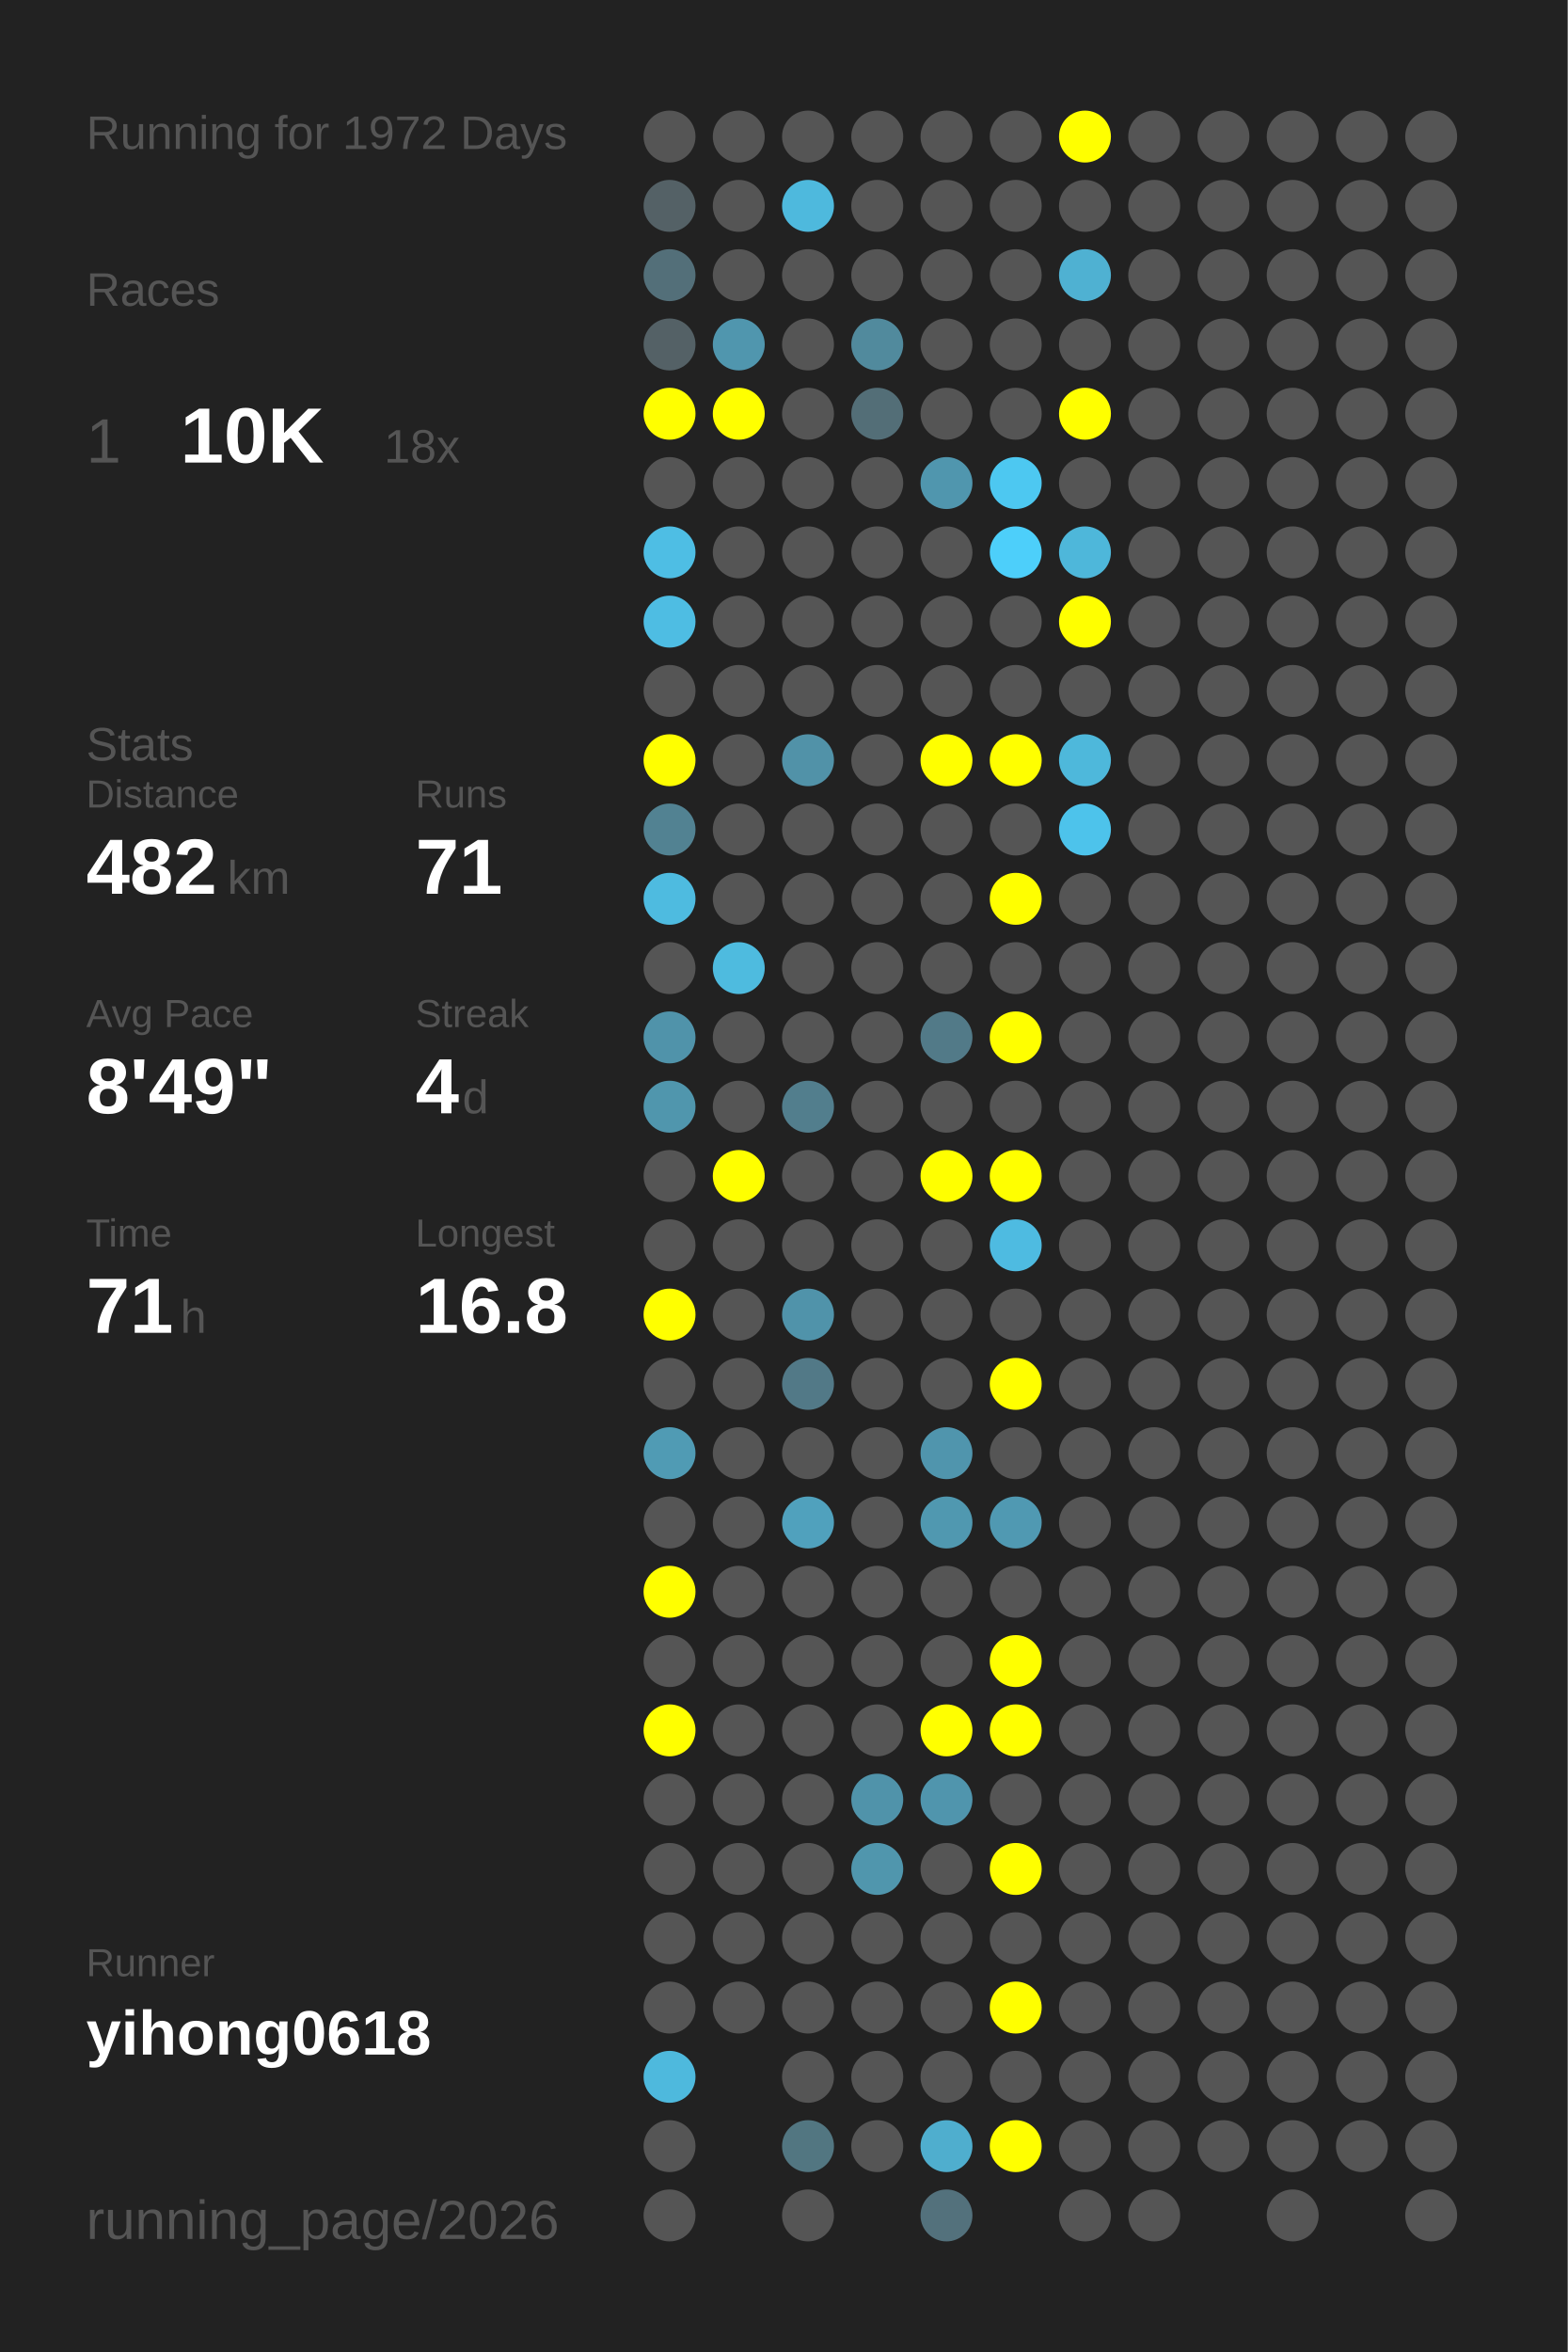
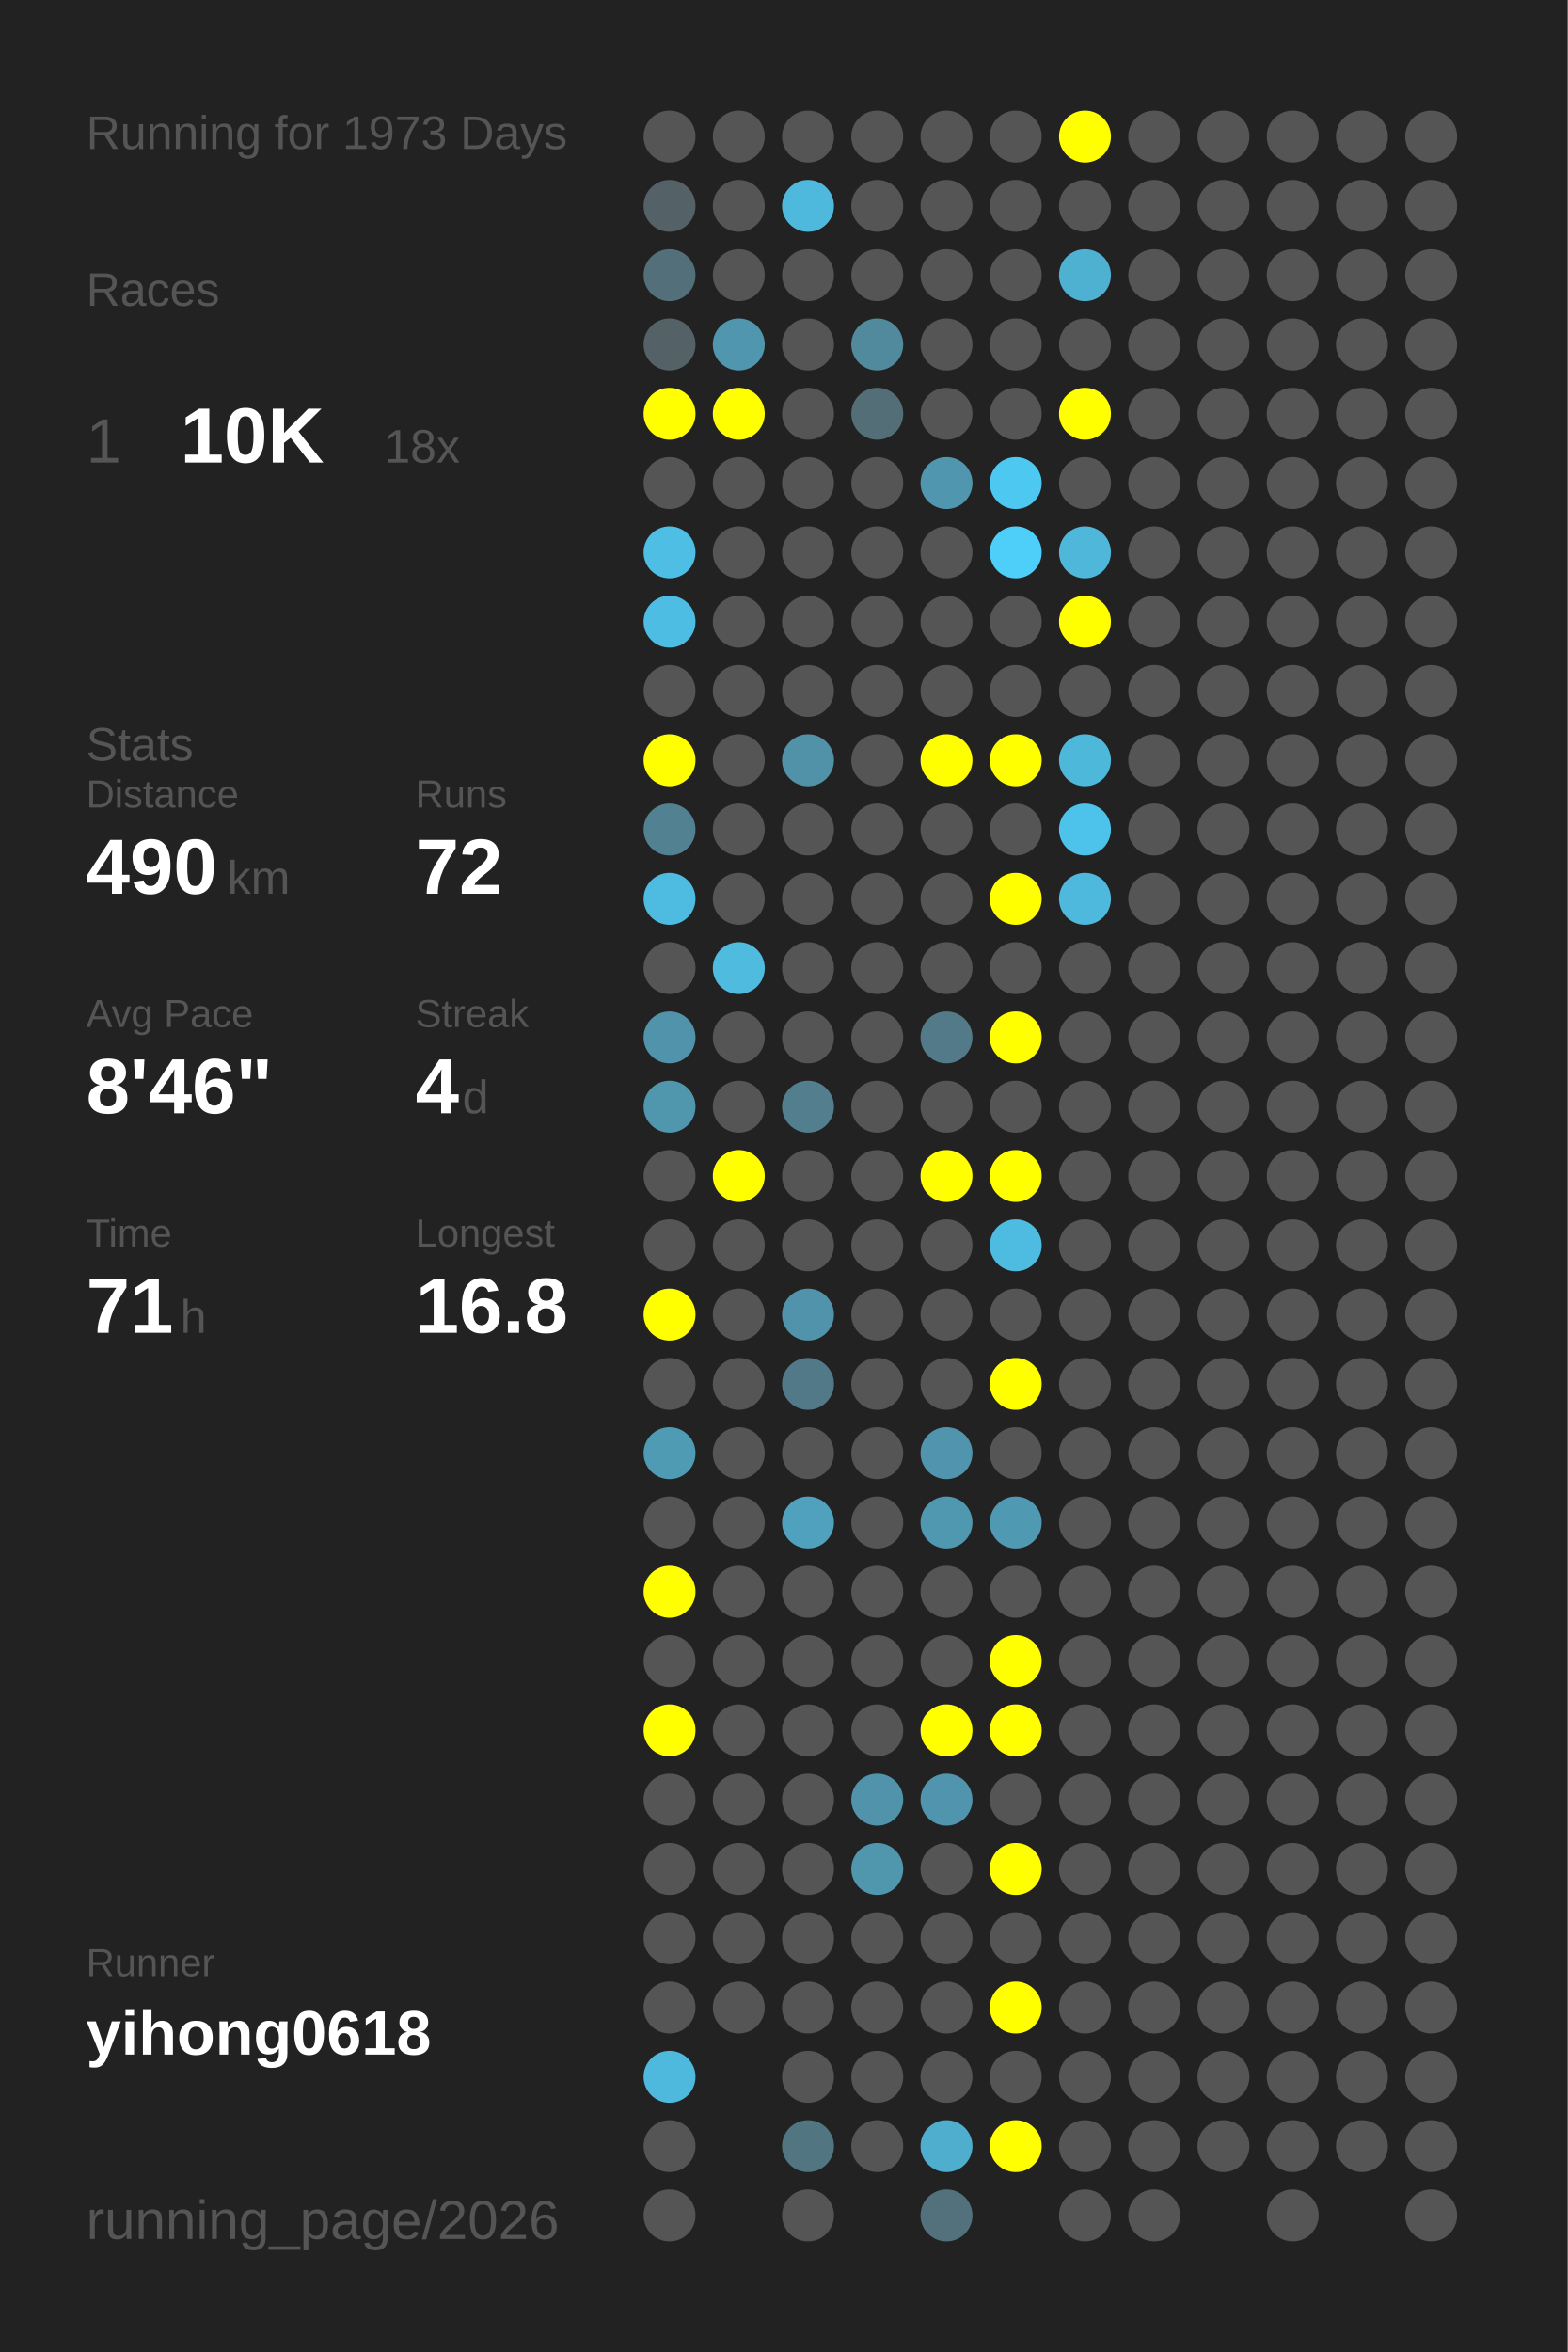
<svg xmlns="http://www.w3.org/2000/svg" baseProfile="full" height="300mm" version="1.1" viewBox="0,0,200,300" width="200mm">
  <defs />
  <rect fill="#222222" height="300" width="200" x="0" y="0" />
-   <text fill="#555555" style="font-size:6px; font-family:Arial;" x="11" y="19">Running for 1972 Days</text>
+   <text fill="#555555" style="font-size:6px; font-family:Arial;" x="11" y="19">Running for 1973 Days</text>
  <text fill="#555555" style="font-size:6px; font-family:Arial;" x="11" y="39">Races</text>
  <text fill="#555555" style="font-size:8px; font-family:Arial;" x="11" y="59">1</text>
  <text fill="#FFFFFF" style="font-size:10px; font-family:Arial; font-weight:bold;" x="23" y="59">10K</text>
  <text fill="#555555" style="font-size:6px; font-family:Arial;" x="49" y="59">18x</text>
  <text fill="#555555" style="font-size:6px; font-family:Arial;" x="11" y="97">Stats</text>
  <text fill="#555555" style="font-size:5px; font-family:Arial;" x="11" y="103">Distance</text>
-   <text fill="#FFFFFF" style="font-size:10px; font-family:Arial; font-weight:bold;" x="11" y="114">482</text>
+   <text fill="#FFFFFF" style="font-size:10px; font-family:Arial; font-weight:bold;" x="11" y="114">490</text>
  <text fill="#555555" style="font-size:6px; font-family:Arial;" x="29" y="114">km</text>
  <text fill="#555555" style="font-size:5px; font-family:Arial;" x="53" y="103">Runs</text>
-   <text fill="#FFFFFF" style="font-size:10px; font-family:Arial; font-weight:bold;" x="53" y="114">71</text>
+   <text fill="#FFFFFF" style="font-size:10px; font-family:Arial; font-weight:bold;" x="53" y="114">72</text>
  <text fill="#555555" style="font-size:5px; font-family:Arial;" x="11" y="131">Avg Pace</text>
-   <text fill="#FFFFFF" style="font-size:10px; font-family:Arial; font-weight:bold;" x="11" y="142">8'49"</text>
+   <text fill="#FFFFFF" style="font-size:10px; font-family:Arial; font-weight:bold;" x="11" y="142">8'46"</text>
  <text fill="#555555" style="font-size:5px; font-family:Arial;" x="53" y="131">Streak</text>
  <text fill="#FFFFFF" style="font-size:10px; font-family:Arial; font-weight:bold;" x="53" y="142">4</text>
  <text fill="#555555" style="font-size:6px; font-family:Arial;" x="59" y="142">d</text>
  <text fill="#555555" style="font-size:5px; font-family:Arial;" x="11" y="159">Time</text>
  <text fill="#FFFFFF" style="font-size:10px; font-family:Arial; font-weight:bold;" x="11" y="170">71</text>
  <text fill="#555555" style="font-size:6px; font-family:Arial;" x="23" y="170">h</text>
  <text fill="#555555" style="font-size:5px; font-family:Arial;" x="53" y="159">Longest</text>
  <text fill="#FFFFFF" style="font-size:10px; font-family:Arial; font-weight:bold;" x="53" y="170">16.8</text>
  <text fill="#555555" style="font-size:5px; font-family:Arial;" x="11" y="252.065">Runner</text>
  <text fill="#FFFFFF" style="font-size:8px; font-family:Arial; font-weight:bold;" x="11" y="262.065">yihong0618</text>
  <text fill="#555555" style="font-size:7px; font-family:Arial;" x="11" y="285.581">running_page/2026</text>
  <circle cx="85.417" cy="17.419" fill="#555555" r="3.312" />
  <circle cx="85.417" cy="26.258" fill="#546166" r="3.312" />
  <circle cx="85.417" cy="35.097" fill="#536f79" r="3.312" />
  <circle cx="85.417" cy="43.935" fill="#546166" r="3.312" />
  <circle cx="85.417" cy="52.774" fill="#FFFF00" r="3.312" />
  <circle cx="85.417" cy="61.613" fill="#555555" r="3.312" />
  <circle cx="85.417" cy="70.452" fill="#4ebee4" r="3.312" />
  <circle cx="85.417" cy="79.29" fill="#4ebde3" r="3.312" />
  <circle cx="85.417" cy="88.129" fill="#555555" r="3.312" />
  <circle cx="85.417" cy="96.968" fill="#FFFF00" r="3.312" />
  <circle cx="85.417" cy="105.806" fill="#528292" r="3.312" />
  <circle cx="85.417" cy="114.645" fill="#4ebbe0" r="3.312" />
  <circle cx="85.417" cy="123.484" fill="#555555" r="3.312" />
  <circle cx="85.417" cy="132.323" fill="#5093aa" r="3.312" />
  <circle cx="85.417" cy="141.161" fill="#5096ad" r="3.312" />
  <circle cx="85.417" cy="150" fill="#555555" r="3.312" />
  <circle cx="85.417" cy="158.839" fill="#555555" r="3.312" />
  <circle cx="85.417" cy="167.677" fill="#FFFF00" r="3.312" />
  <circle cx="85.417" cy="176.516" fill="#555555" r="3.312" />
  <circle cx="85.417" cy="185.355" fill="#509bb4" r="3.312" />
  <circle cx="85.417" cy="194.194" fill="#555555" r="3.312" />
  <circle cx="85.417" cy="203.032" fill="#FFFF00" r="3.312" />
  <circle cx="85.417" cy="211.871" fill="#555555" r="3.312" />
  <circle cx="85.417" cy="220.71" fill="#FFFF00" r="3.312" />
  <circle cx="85.417" cy="229.548" fill="#555555" r="3.312" />
  <circle cx="85.417" cy="238.387" fill="#555555" r="3.312" />
  <circle cx="85.417" cy="247.226" fill="#555555" r="3.312" />
  <circle cx="85.417" cy="256.065" fill="#555555" r="3.312" />
  <circle cx="85.417" cy="264.903" fill="#4eb9dd" r="3.312" />
  <circle cx="85.417" cy="273.742" fill="#555555" r="3.312" />
  <circle cx="85.417" cy="282.581" fill="#555555" r="3.312" />
  <circle cx="94.25" cy="17.419" fill="#555555" r="3.312" />
  <circle cx="94.25" cy="26.258" fill="#555555" r="3.312" />
  <circle cx="94.25" cy="35.097" fill="#555555" r="3.312" />
  <circle cx="94.25" cy="43.935" fill="#5096ae" r="3.312" />
  <circle cx="94.25" cy="52.774" fill="#FFFF00" r="3.312" />
  <circle cx="94.25" cy="61.613" fill="#555555" r="3.312" />
  <circle cx="94.25" cy="70.452" fill="#555555" r="3.312" />
  <circle cx="94.25" cy="79.29" fill="#555555" r="3.312" />
  <circle cx="94.25" cy="88.129" fill="#555555" r="3.312" />
  <circle cx="94.25" cy="96.968" fill="#555555" r="3.312" />
  <circle cx="94.25" cy="105.806" fill="#555555" r="3.312" />
  <circle cx="94.25" cy="114.645" fill="#555555" r="3.312" />
  <circle cx="94.25" cy="123.484" fill="#4ebbdf" r="3.312" />
  <circle cx="94.25" cy="132.323" fill="#555555" r="3.312" />
  <circle cx="94.25" cy="141.161" fill="#555555" r="3.312" />
  <circle cx="94.25" cy="150" fill="#FFFF00" r="3.312" />
  <circle cx="94.25" cy="158.839" fill="#555555" r="3.312" />
  <circle cx="94.25" cy="167.677" fill="#555555" r="3.312" />
  <circle cx="94.25" cy="176.516" fill="#555555" r="3.312" />
  <circle cx="94.25" cy="185.355" fill="#555555" r="3.312" />
  <circle cx="94.25" cy="194.194" fill="#555555" r="3.312" />
  <circle cx="94.25" cy="203.032" fill="#555555" r="3.312" />
  <circle cx="94.25" cy="211.871" fill="#555555" r="3.312" />
  <circle cx="94.25" cy="220.71" fill="#555555" r="3.312" />
  <circle cx="94.25" cy="229.548" fill="#555555" r="3.312" />
  <circle cx="94.25" cy="238.387" fill="#555555" r="3.312" />
  <circle cx="94.25" cy="247.226" fill="#555555" r="3.312" />
  <circle cx="94.25" cy="256.065" fill="#555555" r="3.312" />
  <circle cx="103.083" cy="17.419" fill="#555555" r="3.312" />
  <circle cx="103.083" cy="26.258" fill="#4eb9dd" r="3.312" />
  <circle cx="103.083" cy="35.097" fill="#555555" r="3.312" />
  <circle cx="103.083" cy="43.935" fill="#555555" r="3.312" />
  <circle cx="103.083" cy="52.774" fill="#555555" r="3.312" />
  <circle cx="103.083" cy="61.613" fill="#555555" r="3.312" />
  <circle cx="103.083" cy="70.452" fill="#555555" r="3.312" />
  <circle cx="103.083" cy="79.29" fill="#555555" r="3.312" />
  <circle cx="103.083" cy="88.129" fill="#555555" r="3.312" />
  <circle cx="103.083" cy="96.968" fill="#5192a8" r="3.312" />
  <circle cx="103.083" cy="105.806" fill="#555555" r="3.312" />
  <circle cx="103.083" cy="114.645" fill="#555555" r="3.312" />
  <circle cx="103.083" cy="123.484" fill="#555555" r="3.312" />
  <circle cx="103.083" cy="132.323" fill="#555555" r="3.312" />
  <circle cx="103.083" cy="141.161" fill="#527e8d" r="3.312" />
  <circle cx="103.083" cy="150" fill="#555555" r="3.312" />
  <circle cx="103.083" cy="158.839" fill="#555555" r="3.312" />
  <circle cx="103.083" cy="167.677" fill="#5093aa" r="3.312" />
  <circle cx="103.083" cy="176.516" fill="#527987" r="3.312" />
  <circle cx="103.083" cy="185.355" fill="#555555" r="3.312" />
  <circle cx="103.083" cy="194.194" fill="#50a1bd" r="3.312" />
  <circle cx="103.083" cy="203.032" fill="#555555" r="3.312" />
  <circle cx="103.083" cy="211.871" fill="#555555" r="3.312" />
  <circle cx="103.083" cy="220.71" fill="#555555" r="3.312" />
  <circle cx="103.083" cy="229.548" fill="#555555" r="3.312" />
  <circle cx="103.083" cy="238.387" fill="#555555" r="3.312" />
  <circle cx="103.083" cy="247.226" fill="#555555" r="3.312" />
  <circle cx="103.083" cy="256.065" fill="#555555" r="3.312" />
  <circle cx="103.083" cy="264.903" fill="#555555" r="3.312" />
  <circle cx="103.083" cy="273.742" fill="#527681" r="3.312" />
  <circle cx="103.083" cy="282.581" fill="#555555" r="3.312" />
  <circle cx="111.917" cy="17.419" fill="#555555" r="3.312" />
  <circle cx="111.917" cy="26.258" fill="#555555" r="3.312" />
  <circle cx="111.917" cy="35.097" fill="#555555" r="3.312" />
  <circle cx="111.917" cy="43.935" fill="#518a9d" r="3.312" />
  <circle cx="111.917" cy="52.774" fill="#536e77" r="3.312" />
  <circle cx="111.917" cy="61.613" fill="#555555" r="3.312" />
  <circle cx="111.917" cy="70.452" fill="#555555" r="3.312" />
  <circle cx="111.917" cy="79.29" fill="#555555" r="3.312" />
  <circle cx="111.917" cy="88.129" fill="#555555" r="3.312" />
  <circle cx="111.917" cy="96.968" fill="#555555" r="3.312" />
  <circle cx="111.917" cy="105.806" fill="#555555" r="3.312" />
  <circle cx="111.917" cy="114.645" fill="#555555" r="3.312" />
  <circle cx="111.917" cy="123.484" fill="#555555" r="3.312" />
  <circle cx="111.917" cy="132.323" fill="#555555" r="3.312" />
  <circle cx="111.917" cy="141.161" fill="#555555" r="3.312" />
  <circle cx="111.917" cy="150" fill="#555555" r="3.312" />
  <circle cx="111.917" cy="158.839" fill="#555555" r="3.312" />
  <circle cx="111.917" cy="167.677" fill="#555555" r="3.312" />
  <circle cx="111.917" cy="176.516" fill="#555555" r="3.312" />
  <circle cx="111.917" cy="185.355" fill="#555555" r="3.312" />
  <circle cx="111.917" cy="194.194" fill="#555555" r="3.312" />
  <circle cx="111.917" cy="203.032" fill="#555555" r="3.312" />
  <circle cx="111.917" cy="211.871" fill="#555555" r="3.312" />
  <circle cx="111.917" cy="220.71" fill="#555555" r="3.312" />
  <circle cx="111.917" cy="229.548" fill="#5093aa" r="3.312" />
  <circle cx="111.917" cy="238.387" fill="#5096ad" r="3.312" />
  <circle cx="111.917" cy="247.226" fill="#555555" r="3.312" />
  <circle cx="111.917" cy="256.065" fill="#555555" r="3.312" />
  <circle cx="111.917" cy="264.903" fill="#555555" r="3.312" />
  <circle cx="111.917" cy="273.742" fill="#555555" r="3.312" />
  <circle cx="120.75" cy="17.419" fill="#555555" r="3.312" />
  <circle cx="120.75" cy="26.258" fill="#555555" r="3.312" />
  <circle cx="120.75" cy="35.097" fill="#555555" r="3.312" />
  <circle cx="120.75" cy="43.935" fill="#555555" r="3.312" />
  <circle cx="120.75" cy="52.774" fill="#555555" r="3.312" />
  <circle cx="120.75" cy="61.613" fill="#5096ae" r="3.312" />
  <circle cx="120.75" cy="70.452" fill="#555555" r="3.312" />
  <circle cx="120.75" cy="79.29" fill="#555555" r="3.312" />
  <circle cx="120.75" cy="88.129" fill="#555555" r="3.312" />
  <circle cx="120.75" cy="96.968" fill="#FFFF00" r="3.312" />
  <circle cx="120.75" cy="105.806" fill="#555555" r="3.312" />
  <circle cx="120.75" cy="114.645" fill="#555555" r="3.312" />
  <circle cx="120.75" cy="123.484" fill="#555555" r="3.312" />
  <circle cx="120.75" cy="132.323" fill="#527a88" r="3.312" />
  <circle cx="120.75" cy="141.161" fill="#555555" r="3.312" />
  <circle cx="120.75" cy="150" fill="#FFFF00" r="3.312" />
  <circle cx="120.75" cy="158.839" fill="#555555" r="3.312" />
  <circle cx="120.75" cy="167.677" fill="#555555" r="3.312" />
  <circle cx="120.75" cy="176.516" fill="#555555" r="3.312" />
  <circle cx="120.75" cy="185.355" fill="#5095ad" r="3.312" />
  <circle cx="120.75" cy="194.194" fill="#5098b0" r="3.312" />
  <circle cx="120.75" cy="203.032" fill="#555555" r="3.312" />
  <circle cx="120.75" cy="211.871" fill="#555555" r="3.312" />
  <circle cx="120.75" cy="220.71" fill="#FFFF00" r="3.312" />
  <circle cx="120.75" cy="229.548" fill="#5095ad" r="3.312" />
  <circle cx="120.75" cy="238.387" fill="#555555" r="3.312" />
  <circle cx="120.75" cy="247.226" fill="#555555" r="3.312" />
  <circle cx="120.75" cy="256.065" fill="#555555" r="3.312" />
  <circle cx="120.75" cy="264.903" fill="#555555" r="3.312" />
  <circle cx="120.75" cy="273.742" fill="#4faece" r="3.312" />
  <circle cx="120.75" cy="282.581" fill="#53717c" r="3.312" />
  <circle cx="129.583" cy="17.419" fill="#555555" r="3.312" />
  <circle cx="129.583" cy="26.258" fill="#555555" r="3.312" />
  <circle cx="129.583" cy="35.097" fill="#555555" r="3.312" />
  <circle cx="129.583" cy="43.935" fill="#555555" r="3.312" />
  <circle cx="129.583" cy="52.774" fill="#555555" r="3.312" />
  <circle cx="129.583" cy="61.613" fill="#4dc8f1" r="3.312" />
  <circle cx="129.583" cy="70.452" fill="#4dcffa" r="3.312" />
  <circle cx="129.583" cy="79.29" fill="#555555" r="3.312" />
  <circle cx="129.583" cy="88.129" fill="#555555" r="3.312" />
  <circle cx="129.583" cy="96.968" fill="#FFFF00" r="3.312" />
  <circle cx="129.583" cy="105.806" fill="#555555" r="3.312" />
  <circle cx="129.583" cy="114.645" fill="#FFFF00" r="3.312" />
  <circle cx="129.583" cy="123.484" fill="#555555" r="3.312" />
  <circle cx="129.583" cy="132.323" fill="#FFFF00" r="3.312" />
  <circle cx="129.583" cy="141.161" fill="#555555" r="3.312" />
  <circle cx="129.583" cy="150" fill="#FFFF00" r="3.312" />
  <circle cx="129.583" cy="158.839" fill="#4ebbe1" r="3.312" />
  <circle cx="129.583" cy="167.677" fill="#555555" r="3.312" />
  <circle cx="129.583" cy="176.516" fill="#FFFF00" r="3.312" />
  <circle cx="129.583" cy="185.355" fill="#555555" r="3.312" />
  <circle cx="129.583" cy="194.194" fill="#5099b2" r="3.312" />
  <circle cx="129.583" cy="203.032" fill="#555555" r="3.312" />
  <circle cx="129.583" cy="211.871" fill="#FFFF00" r="3.312" />
  <circle cx="129.583" cy="220.71" fill="#FFFF00" r="3.312" />
  <circle cx="129.583" cy="229.548" fill="#555555" r="3.312" />
  <circle cx="129.583" cy="238.387" fill="#FFFF00" r="3.312" />
  <circle cx="129.583" cy="247.226" fill="#555555" r="3.312" />
  <circle cx="129.583" cy="256.065" fill="#FFFF00" r="3.312" />
  <circle cx="129.583" cy="264.903" fill="#555555" r="3.312" />
  <circle cx="129.583" cy="273.742" fill="#FFFF00" r="3.312" />
  <circle cx="138.417" cy="17.419" fill="#FFFF00" r="3.312" />
  <circle cx="138.417" cy="26.258" fill="#555555" r="3.312" />
  <circle cx="138.417" cy="35.097" fill="#4fb1d2" r="3.312" />
  <circle cx="138.417" cy="43.935" fill="#555555" r="3.312" />
  <circle cx="138.417" cy="52.774" fill="#FFFF00" r="3.312" />
  <circle cx="138.417" cy="61.613" fill="#555555" r="3.312" />
  <circle cx="138.417" cy="70.452" fill="#4eb7da" r="3.312" />
  <circle cx="138.417" cy="79.29" fill="#FFFF00" r="3.312" />
  <circle cx="138.417" cy="88.129" fill="#555555" r="3.312" />
  <circle cx="138.417" cy="96.968" fill="#4eb8db" r="3.312" />
  <circle cx="138.417" cy="105.806" fill="#4dc3eb" r="3.312" />
-   <circle cx="138.417" cy="114.645" fill="#555555" r="3.312" />
+   <circle cx="138.417" cy="114.645" fill="#4eb9dd" r="3.312" />
  <circle cx="138.417" cy="123.484" fill="#555555" r="3.312" />
  <circle cx="138.417" cy="132.323" fill="#555555" r="3.312" />
  <circle cx="138.417" cy="141.161" fill="#555555" r="3.312" />
  <circle cx="138.417" cy="150" fill="#555555" r="3.312" />
  <circle cx="138.417" cy="158.839" fill="#555555" r="3.312" />
  <circle cx="138.417" cy="167.677" fill="#555555" r="3.312" />
  <circle cx="138.417" cy="176.516" fill="#555555" r="3.312" />
  <circle cx="138.417" cy="185.355" fill="#555555" r="3.312" />
  <circle cx="138.417" cy="194.194" fill="#555555" r="3.312" />
  <circle cx="138.417" cy="203.032" fill="#555555" r="3.312" />
  <circle cx="138.417" cy="211.871" fill="#555555" r="3.312" />
  <circle cx="138.417" cy="220.71" fill="#555555" r="3.312" />
  <circle cx="138.417" cy="229.548" fill="#555555" r="3.312" />
  <circle cx="138.417" cy="238.387" fill="#555555" r="3.312" />
  <circle cx="138.417" cy="247.226" fill="#555555" r="3.312" />
  <circle cx="138.417" cy="256.065" fill="#555555" r="3.312" />
  <circle cx="138.417" cy="264.903" fill="#555555" r="3.312" />
  <circle cx="138.417" cy="273.742" fill="#555555" r="3.312" />
  <circle cx="138.417" cy="282.581" fill="#555555" r="3.312" />
  <circle cx="147.25" cy="17.419" fill="#555555" r="3.312" />
  <circle cx="147.25" cy="26.258" fill="#555555" r="3.312" />
  <circle cx="147.25" cy="35.097" fill="#555555" r="3.312" />
  <circle cx="147.25" cy="43.935" fill="#555555" r="3.312" />
  <circle cx="147.25" cy="52.774" fill="#555555" r="3.312" />
  <circle cx="147.25" cy="61.613" fill="#555555" r="3.312" />
  <circle cx="147.25" cy="70.452" fill="#555555" r="3.312" />
  <circle cx="147.25" cy="79.29" fill="#555555" r="3.312" />
  <circle cx="147.25" cy="88.129" fill="#555555" r="3.312" />
  <circle cx="147.25" cy="96.968" fill="#555555" r="3.312" />
  <circle cx="147.25" cy="105.806" fill="#555555" r="3.312" />
  <circle cx="147.25" cy="114.645" fill="#555555" r="3.312" />
  <circle cx="147.25" cy="123.484" fill="#555555" r="3.312" />
  <circle cx="147.25" cy="132.323" fill="#555555" r="3.312" />
  <circle cx="147.25" cy="141.161" fill="#555555" r="3.312" />
  <circle cx="147.25" cy="150" fill="#555555" r="3.312" />
  <circle cx="147.25" cy="158.839" fill="#555555" r="3.312" />
  <circle cx="147.25" cy="167.677" fill="#555555" r="3.312" />
  <circle cx="147.25" cy="176.516" fill="#555555" r="3.312" />
  <circle cx="147.25" cy="185.355" fill="#555555" r="3.312" />
  <circle cx="147.25" cy="194.194" fill="#555555" r="3.312" />
  <circle cx="147.25" cy="203.032" fill="#555555" r="3.312" />
  <circle cx="147.25" cy="211.871" fill="#555555" r="3.312" />
  <circle cx="147.25" cy="220.71" fill="#555555" r="3.312" />
  <circle cx="147.25" cy="229.548" fill="#555555" r="3.312" />
  <circle cx="147.25" cy="238.387" fill="#555555" r="3.312" />
  <circle cx="147.25" cy="247.226" fill="#555555" r="3.312" />
  <circle cx="147.25" cy="256.065" fill="#555555" r="3.312" />
  <circle cx="147.25" cy="264.903" fill="#555555" r="3.312" />
  <circle cx="147.25" cy="273.742" fill="#555555" r="3.312" />
  <circle cx="147.25" cy="282.581" fill="#555555" r="3.312" />
  <circle cx="156.083" cy="17.419" fill="#555555" r="3.312" />
  <circle cx="156.083" cy="26.258" fill="#555555" r="3.312" />
  <circle cx="156.083" cy="35.097" fill="#555555" r="3.312" />
  <circle cx="156.083" cy="43.935" fill="#555555" r="3.312" />
  <circle cx="156.083" cy="52.774" fill="#555555" r="3.312" />
  <circle cx="156.083" cy="61.613" fill="#555555" r="3.312" />
  <circle cx="156.083" cy="70.452" fill="#555555" r="3.312" />
  <circle cx="156.083" cy="79.29" fill="#555555" r="3.312" />
  <circle cx="156.083" cy="88.129" fill="#555555" r="3.312" />
  <circle cx="156.083" cy="96.968" fill="#555555" r="3.312" />
  <circle cx="156.083" cy="105.806" fill="#555555" r="3.312" />
  <circle cx="156.083" cy="114.645" fill="#555555" r="3.312" />
  <circle cx="156.083" cy="123.484" fill="#555555" r="3.312" />
  <circle cx="156.083" cy="132.323" fill="#555555" r="3.312" />
  <circle cx="156.083" cy="141.161" fill="#555555" r="3.312" />
  <circle cx="156.083" cy="150" fill="#555555" r="3.312" />
  <circle cx="156.083" cy="158.839" fill="#555555" r="3.312" />
  <circle cx="156.083" cy="167.677" fill="#555555" r="3.312" />
  <circle cx="156.083" cy="176.516" fill="#555555" r="3.312" />
  <circle cx="156.083" cy="185.355" fill="#555555" r="3.312" />
  <circle cx="156.083" cy="194.194" fill="#555555" r="3.312" />
  <circle cx="156.083" cy="203.032" fill="#555555" r="3.312" />
  <circle cx="156.083" cy="211.871" fill="#555555" r="3.312" />
  <circle cx="156.083" cy="220.71" fill="#555555" r="3.312" />
  <circle cx="156.083" cy="229.548" fill="#555555" r="3.312" />
  <circle cx="156.083" cy="238.387" fill="#555555" r="3.312" />
  <circle cx="156.083" cy="247.226" fill="#555555" r="3.312" />
  <circle cx="156.083" cy="256.065" fill="#555555" r="3.312" />
  <circle cx="156.083" cy="264.903" fill="#555555" r="3.312" />
  <circle cx="156.083" cy="273.742" fill="#555555" r="3.312" />
  <circle cx="164.917" cy="17.419" fill="#555555" r="3.312" />
  <circle cx="164.917" cy="26.258" fill="#555555" r="3.312" />
  <circle cx="164.917" cy="35.097" fill="#555555" r="3.312" />
  <circle cx="164.917" cy="43.935" fill="#555555" r="3.312" />
  <circle cx="164.917" cy="52.774" fill="#555555" r="3.312" />
  <circle cx="164.917" cy="61.613" fill="#555555" r="3.312" />
  <circle cx="164.917" cy="70.452" fill="#555555" r="3.312" />
  <circle cx="164.917" cy="79.29" fill="#555555" r="3.312" />
  <circle cx="164.917" cy="88.129" fill="#555555" r="3.312" />
  <circle cx="164.917" cy="96.968" fill="#555555" r="3.312" />
  <circle cx="164.917" cy="105.806" fill="#555555" r="3.312" />
  <circle cx="164.917" cy="114.645" fill="#555555" r="3.312" />
  <circle cx="164.917" cy="123.484" fill="#555555" r="3.312" />
  <circle cx="164.917" cy="132.323" fill="#555555" r="3.312" />
  <circle cx="164.917" cy="141.161" fill="#555555" r="3.312" />
  <circle cx="164.917" cy="150" fill="#555555" r="3.312" />
  <circle cx="164.917" cy="158.839" fill="#555555" r="3.312" />
  <circle cx="164.917" cy="167.677" fill="#555555" r="3.312" />
  <circle cx="164.917" cy="176.516" fill="#555555" r="3.312" />
  <circle cx="164.917" cy="185.355" fill="#555555" r="3.312" />
  <circle cx="164.917" cy="194.194" fill="#555555" r="3.312" />
  <circle cx="164.917" cy="203.032" fill="#555555" r="3.312" />
  <circle cx="164.917" cy="211.871" fill="#555555" r="3.312" />
  <circle cx="164.917" cy="220.71" fill="#555555" r="3.312" />
  <circle cx="164.917" cy="229.548" fill="#555555" r="3.312" />
  <circle cx="164.917" cy="238.387" fill="#555555" r="3.312" />
  <circle cx="164.917" cy="247.226" fill="#555555" r="3.312" />
  <circle cx="164.917" cy="256.065" fill="#555555" r="3.312" />
  <circle cx="164.917" cy="264.903" fill="#555555" r="3.312" />
  <circle cx="164.917" cy="273.742" fill="#555555" r="3.312" />
  <circle cx="164.917" cy="282.581" fill="#555555" r="3.312" />
  <circle cx="173.75" cy="17.419" fill="#555555" r="3.312" />
  <circle cx="173.75" cy="26.258" fill="#555555" r="3.312" />
  <circle cx="173.75" cy="35.097" fill="#555555" r="3.312" />
  <circle cx="173.75" cy="43.935" fill="#555555" r="3.312" />
  <circle cx="173.75" cy="52.774" fill="#555555" r="3.312" />
  <circle cx="173.75" cy="61.613" fill="#555555" r="3.312" />
  <circle cx="173.75" cy="70.452" fill="#555555" r="3.312" />
  <circle cx="173.75" cy="79.29" fill="#555555" r="3.312" />
  <circle cx="173.75" cy="88.129" fill="#555555" r="3.312" />
  <circle cx="173.75" cy="96.968" fill="#555555" r="3.312" />
  <circle cx="173.75" cy="105.806" fill="#555555" r="3.312" />
  <circle cx="173.75" cy="114.645" fill="#555555" r="3.312" />
  <circle cx="173.75" cy="123.484" fill="#555555" r="3.312" />
  <circle cx="173.75" cy="132.323" fill="#555555" r="3.312" />
  <circle cx="173.75" cy="141.161" fill="#555555" r="3.312" />
  <circle cx="173.75" cy="150" fill="#555555" r="3.312" />
  <circle cx="173.75" cy="158.839" fill="#555555" r="3.312" />
  <circle cx="173.75" cy="167.677" fill="#555555" r="3.312" />
  <circle cx="173.75" cy="176.516" fill="#555555" r="3.312" />
  <circle cx="173.75" cy="185.355" fill="#555555" r="3.312" />
  <circle cx="173.75" cy="194.194" fill="#555555" r="3.312" />
  <circle cx="173.75" cy="203.032" fill="#555555" r="3.312" />
  <circle cx="173.75" cy="211.871" fill="#555555" r="3.312" />
  <circle cx="173.75" cy="220.71" fill="#555555" r="3.312" />
  <circle cx="173.75" cy="229.548" fill="#555555" r="3.312" />
  <circle cx="173.75" cy="238.387" fill="#555555" r="3.312" />
  <circle cx="173.75" cy="247.226" fill="#555555" r="3.312" />
  <circle cx="173.75" cy="256.065" fill="#555555" r="3.312" />
  <circle cx="173.75" cy="264.903" fill="#555555" r="3.312" />
  <circle cx="173.75" cy="273.742" fill="#555555" r="3.312" />
  <circle cx="182.583" cy="17.419" fill="#555555" r="3.312" />
  <circle cx="182.583" cy="26.258" fill="#555555" r="3.312" />
  <circle cx="182.583" cy="35.097" fill="#555555" r="3.312" />
  <circle cx="182.583" cy="43.935" fill="#555555" r="3.312" />
  <circle cx="182.583" cy="52.774" fill="#555555" r="3.312" />
  <circle cx="182.583" cy="61.613" fill="#555555" r="3.312" />
  <circle cx="182.583" cy="70.452" fill="#555555" r="3.312" />
  <circle cx="182.583" cy="79.29" fill="#555555" r="3.312" />
  <circle cx="182.583" cy="88.129" fill="#555555" r="3.312" />
  <circle cx="182.583" cy="96.968" fill="#555555" r="3.312" />
  <circle cx="182.583" cy="105.806" fill="#555555" r="3.312" />
  <circle cx="182.583" cy="114.645" fill="#555555" r="3.312" />
  <circle cx="182.583" cy="123.484" fill="#555555" r="3.312" />
  <circle cx="182.583" cy="132.323" fill="#555555" r="3.312" />
  <circle cx="182.583" cy="141.161" fill="#555555" r="3.312" />
  <circle cx="182.583" cy="150" fill="#555555" r="3.312" />
  <circle cx="182.583" cy="158.839" fill="#555555" r="3.312" />
  <circle cx="182.583" cy="167.677" fill="#555555" r="3.312" />
  <circle cx="182.583" cy="176.516" fill="#555555" r="3.312" />
  <circle cx="182.583" cy="185.355" fill="#555555" r="3.312" />
  <circle cx="182.583" cy="194.194" fill="#555555" r="3.312" />
  <circle cx="182.583" cy="203.032" fill="#555555" r="3.312" />
  <circle cx="182.583" cy="211.871" fill="#555555" r="3.312" />
  <circle cx="182.583" cy="220.71" fill="#555555" r="3.312" />
  <circle cx="182.583" cy="229.548" fill="#555555" r="3.312" />
  <circle cx="182.583" cy="238.387" fill="#555555" r="3.312" />
  <circle cx="182.583" cy="247.226" fill="#555555" r="3.312" />
  <circle cx="182.583" cy="256.065" fill="#555555" r="3.312" />
  <circle cx="182.583" cy="264.903" fill="#555555" r="3.312" />
  <circle cx="182.583" cy="273.742" fill="#555555" r="3.312" />
  <circle cx="182.583" cy="282.581" fill="#555555" r="3.312" />
</svg>
